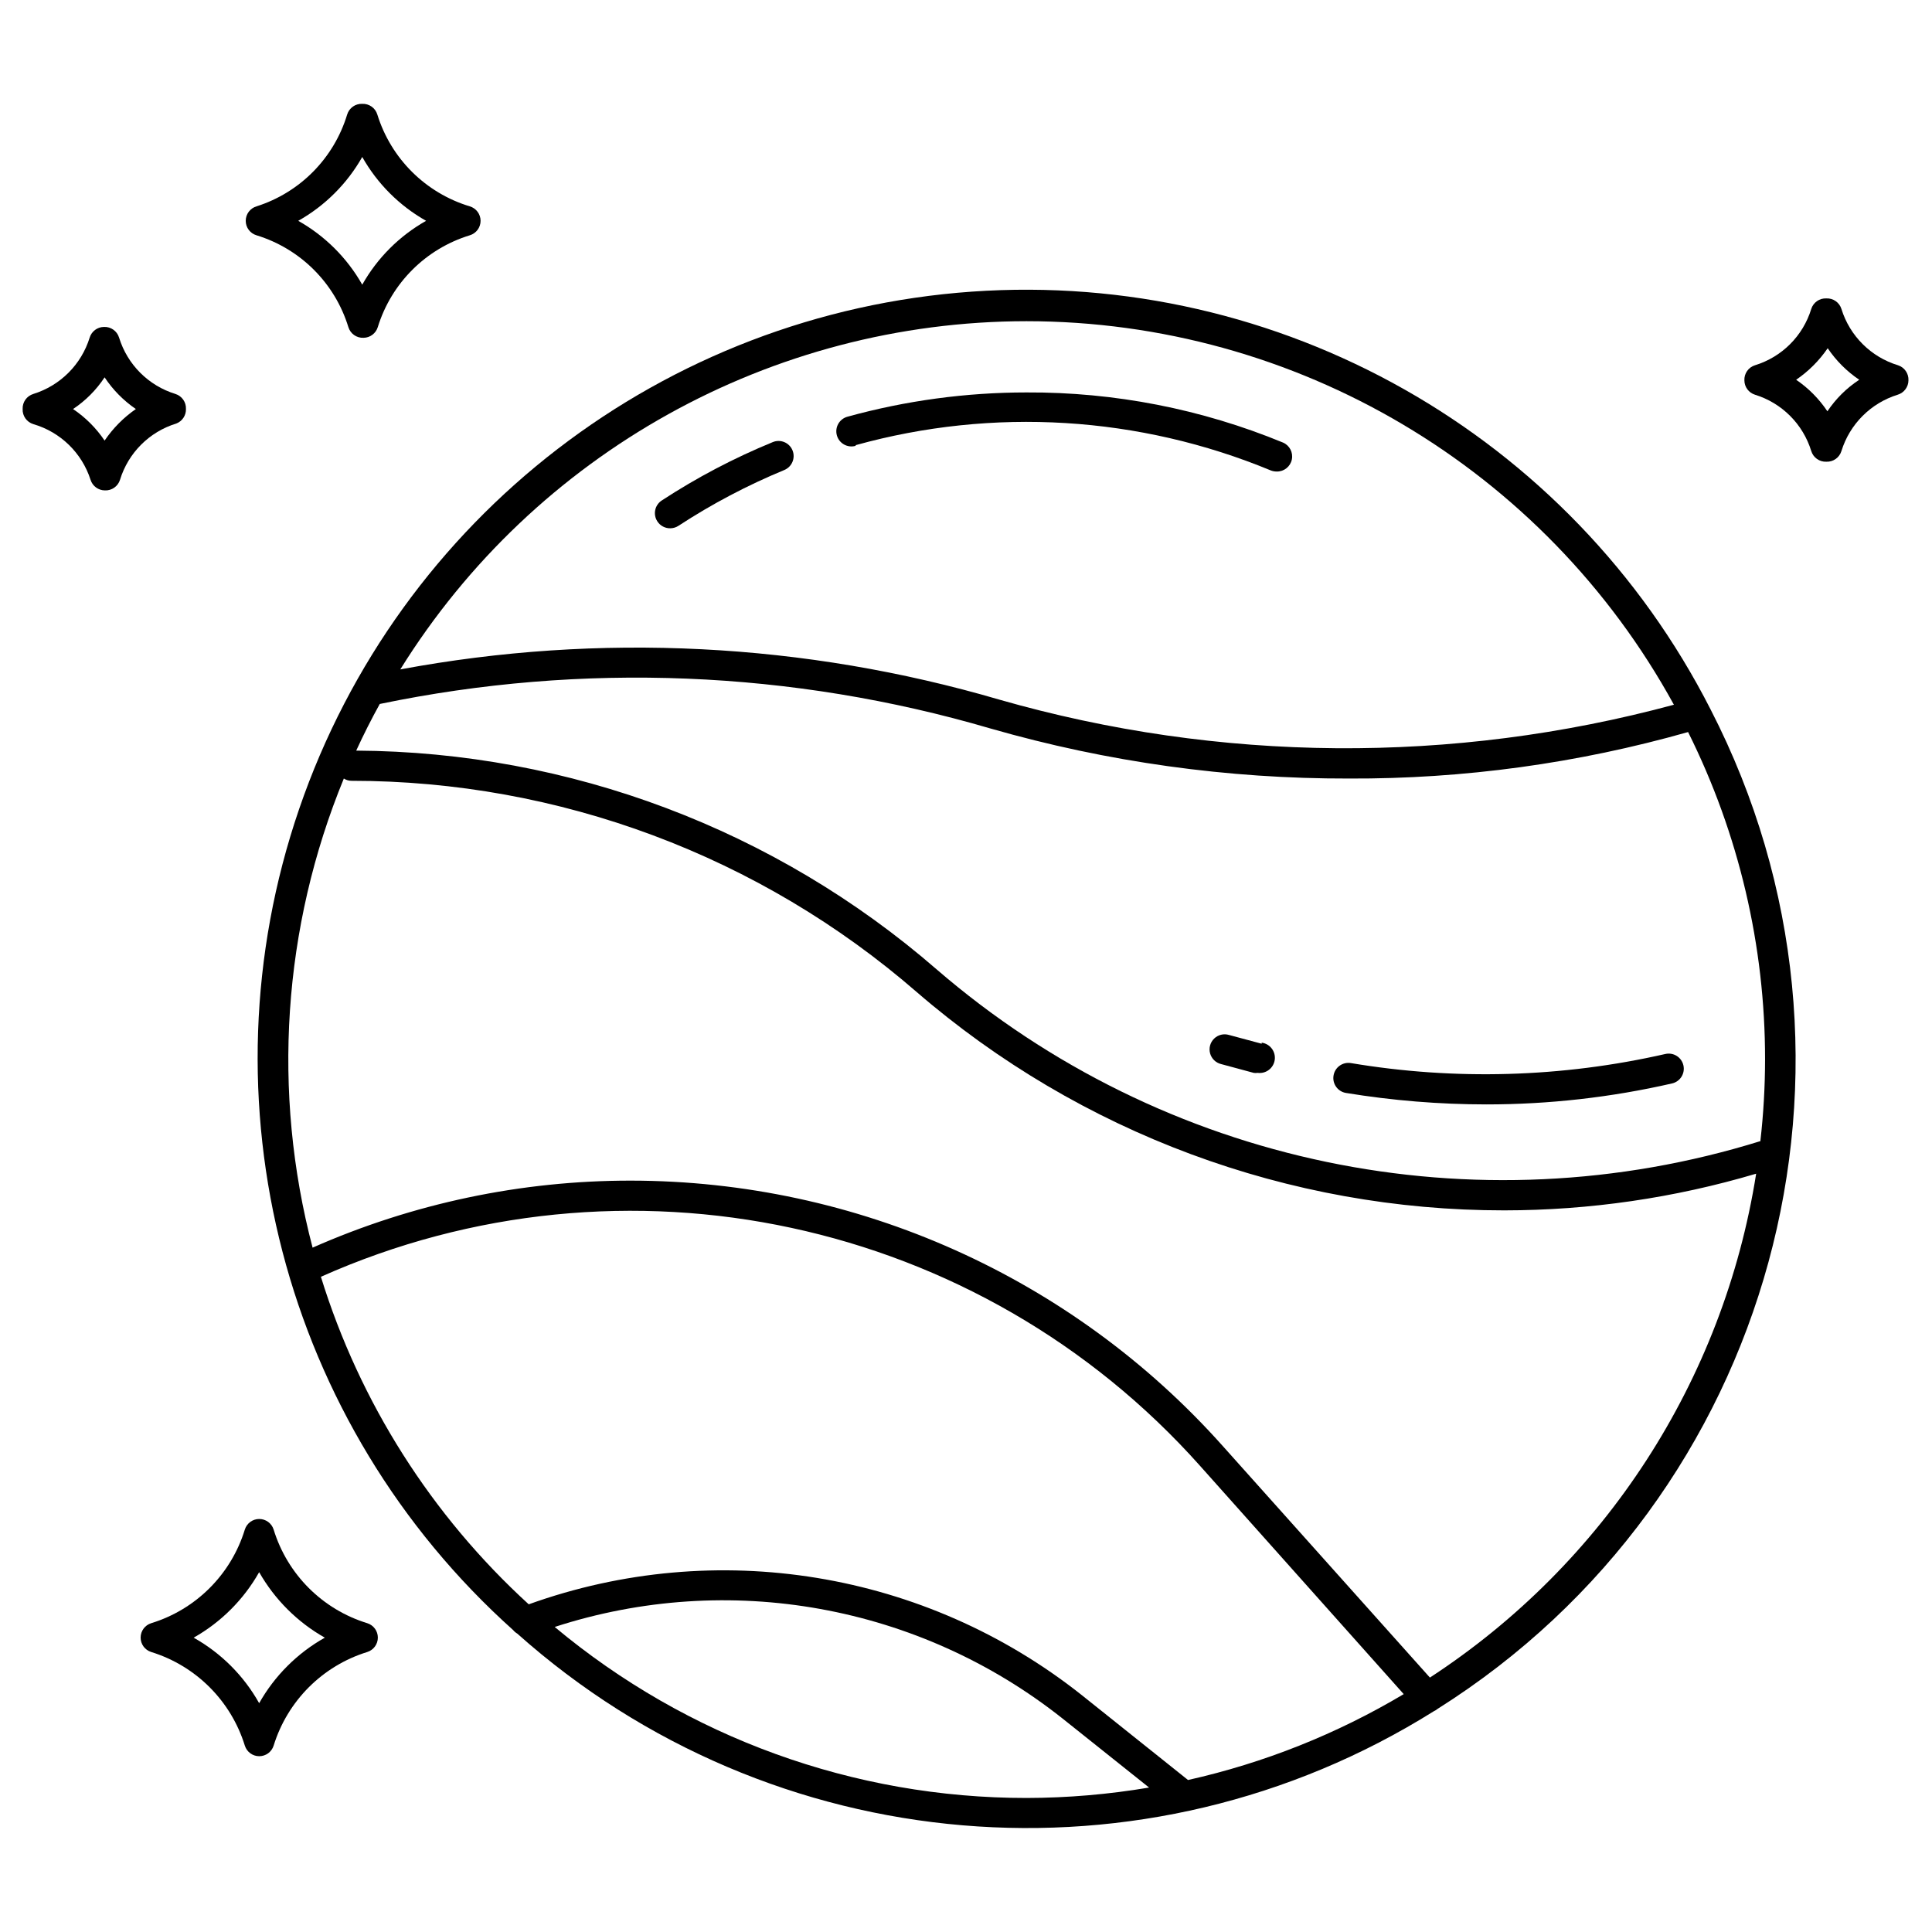
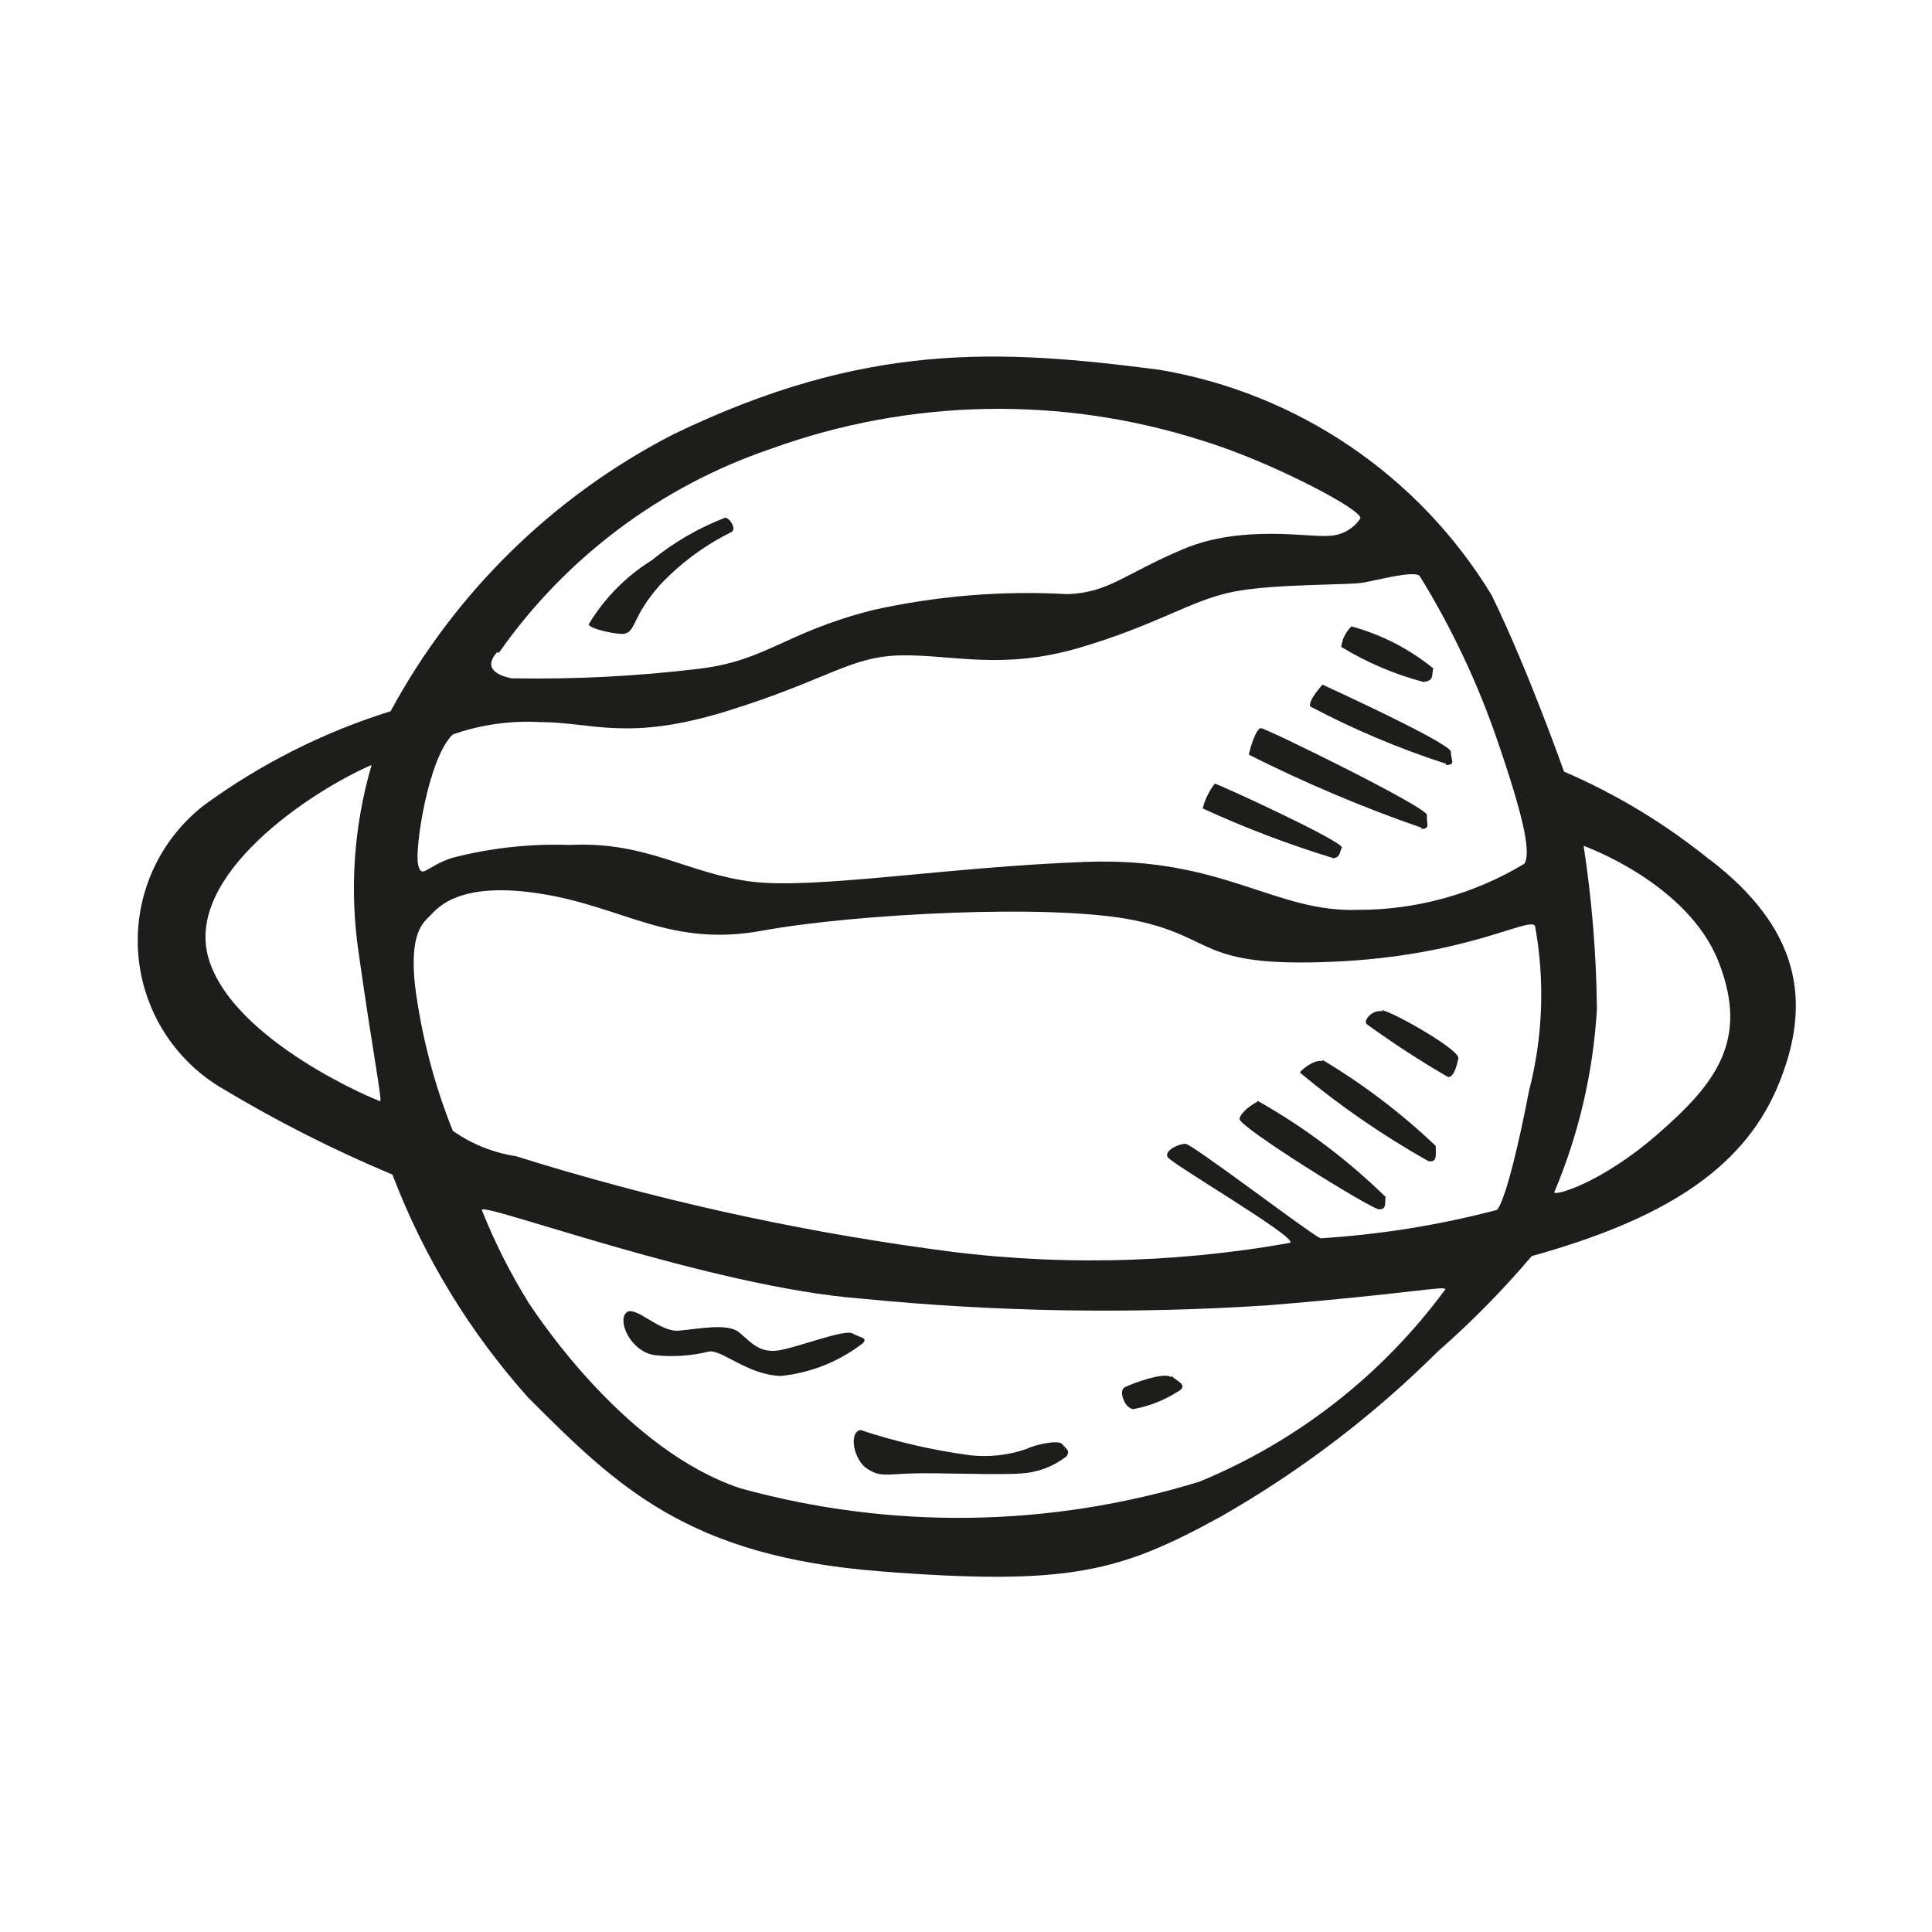
- <svg xmlns="http://www.w3.org/2000/svg" fill="#000000" width="800px" height="800px" viewBox="0 0 128 128" data-name="Layer 1" id="Layer_1">
-   <path d="M56.7,29.49a42.31,42.31,0,0,1,27.5,1.68,1.07,1.07,0,0,0,.39.07A1,1,0,0,0,85,29.32,44,44,0,0,0,68,26a44.58,44.58,0,0,0-11.86,1.61,1,1,0,0,0,.54,1.93Z" />
-   <path d="M44.42,35a1,1,0,0,0,.54-.17,42.42,42.42,0,0,1,7-3.69,1,1,0,0,0-.76-1.85,43.78,43.78,0,0,0-7.36,3.87,1,1,0,0,0-.29,1.38A1,1,0,0,0,44.42,35Z" />
-   <path d="M113.33,47l0,0A50.9,50.9,0,1,0,34,108a1,1,0,0,0,.27.23A50.75,50.75,0,0,0,95,113.37a.87.87,0,0,0,.24-.15,0,0,0,0,0,0,0A50.8,50.8,0,0,0,113.33,47ZM68,21.28A48.94,48.94,0,0,1,110.9,46.69a83.38,83.38,0,0,1-44.7-.34,85.52,85.52,0,0,0-39.68-2A48.9,48.9,0,0,1,68,21.28ZM21.26,84.59A50.5,50.5,0,0,1,79.51,97.12L93,112.24a48.68,48.68,0,0,1-14.29,5.69l-7.06-5.64a38.17,38.17,0,0,0-36.62-6A49,49,0,0,1,21.26,84.59Zm15.49,23.2a36.17,36.17,0,0,1,33.65,6.07l5.73,4.57a49.31,49.31,0,0,1-8.11.69A48.71,48.71,0,0,1,36.75,107.79Zm58,3.37L81,95.79A52.59,52.59,0,0,0,41.8,78.22a52.06,52.06,0,0,0-21.09,4.44,49,49,0,0,1,2.07-31.08.94.94,0,0,0,.49.15,57.14,57.14,0,0,1,37.47,14A59.49,59.49,0,0,0,99.66,80.19a58.77,58.77,0,0,0,16.69-2.43A49,49,0,0,1,94.71,111.16Zm21.92-35.57A57.45,57.45,0,0,1,62.05,64.22,59.17,59.17,0,0,0,23.6,49.73q.72-1.57,1.56-3.09a83.46,83.46,0,0,1,40.48,1.63,85.23,85.23,0,0,0,23.73,3.31,81,81,0,0,0,22.47-3.08,48.51,48.51,0,0,1,5.1,21.7A48,48,0,0,1,116.63,75.59Z" />
-   <path d="M83.59,69.15l-2.16-.58a1,1,0,1,0-.52,1.93l2.15.58a.82.82,0,0,0,.26,0,1,1,0,0,0,.27-2Z" />
-   <path d="M111.53,70.58a1,1,0,0,0-1.2-.75,53.78,53.78,0,0,1-20.84.6,1,1,0,0,0-1.14.83,1,1,0,0,0,.82,1.15,57.77,57.77,0,0,0,9.31.76,55,55,0,0,0,12.3-1.39A1,1,0,0,0,111.53,70.58Z" />
-   <path d="M125.75,24.2A5.64,5.64,0,0,1,122,20.47a1,1,0,0,0-1-.7,1,1,0,0,0-1,.7,5.62,5.62,0,0,1-3.73,3.73,1,1,0,0,0-.7,1,1,1,0,0,0,.7.95,5.64,5.64,0,0,1,3.73,3.73,1,1,0,0,0,1,.71,1,1,0,0,0,1-.71,5.66,5.66,0,0,1,3.73-3.73,1,1,0,0,0,.71-.95A1,1,0,0,0,125.75,24.2Zm-4.68,3.05A7.7,7.7,0,0,0,119,25.16a8,8,0,0,0,2.09-2.09,7.7,7.7,0,0,0,2.09,2.09A7.43,7.43,0,0,0,121.07,27.25Z" />
-   <path d="M12.32,27.1a1,1,0,0,0-.7-1,5.64,5.64,0,0,1-3.73-3.73,1,1,0,0,0-1-.71,1,1,0,0,0-.95.71,5.66,5.66,0,0,1-3.73,3.73,1,1,0,0,0-.71,1,1,1,0,0,0,.71,1A5.64,5.64,0,0,1,6,31.79a1,1,0,0,0,.95.7,1,1,0,0,0,1-.7,5.62,5.62,0,0,1,3.73-3.73A1,1,0,0,0,12.32,27.1ZM6.93,29.19A7.7,7.7,0,0,0,4.84,27.1,7.43,7.43,0,0,0,6.93,25,7.7,7.7,0,0,0,9,27.1,8,8,0,0,0,6.93,29.19Z" />
-   <path d="M24.33,107.54a9.36,9.36,0,0,1-6.2-6.2,1,1,0,0,0-1.91,0,9.36,9.36,0,0,1-6.2,6.2,1,1,0,0,0,0,1.91,9.4,9.4,0,0,1,6.2,6.2,1,1,0,0,0,1.91,0,9.4,9.4,0,0,1,6.2-6.2,1,1,0,0,0,0-1.91Zm-7.16,5.3a11.31,11.31,0,0,0-4.34-4.34,11.45,11.45,0,0,0,4.34-4.34,11.55,11.55,0,0,0,4.35,4.34A11.41,11.41,0,0,0,17.17,112.84Z" />
-   <path d="M25,7.59A1,1,0,0,0,24,6.88a1,1,0,0,0-1,.71A9.18,9.18,0,0,1,17,13.67a1,1,0,0,0,0,1.92,9.18,9.18,0,0,1,6.08,6.08,1,1,0,0,0,1,.71,1,1,0,0,0,.95-.71,9.2,9.2,0,0,1,6.09-6.08,1,1,0,0,0,0-1.92A9.2,9.2,0,0,1,25,7.59ZM24,18.86a11.18,11.18,0,0,0-4.24-4.23A11.18,11.18,0,0,0,24,10.4a11.16,11.16,0,0,0,4.23,4.23A11.16,11.16,0,0,0,24,18.86Z" />
+ <svg xmlns="http://www.w3.org/2000/svg" width="800px" height="800px" viewBox="0 0 64 64">
+   <path d="m20.65 21c.44-.07.25-.54 1.22-1.63a8.26 8.26 0 0 1 2.37-1.75c.16-.09-.06-.47-.22-.47a8.92 8.92 0 0 0 -2.43 1.41 6.35 6.35 0 0 0 -2.07 2.09c-.15.12.69.35 1.13.35zm26.84 1.15a7.38 7.38 0 0 0 -2.72-1.4 1.13 1.13 0 0 0 -.34.68 10.38 10.38 0 0 0 2.72 1.16c.41-.04.25-.29.34-.48zm.41 3.19c.34 0 .16-.16.16-.44s-4.25-2.22-4.25-2.22-.47.5-.41.72a28.09 28.09 0 0 0 4.5 1.9zm-.81 2.12c.31 0 .15-.21.18-.46s-5.34-2.88-5.5-2.88-.37.69-.4.88a46.82 46.82 0 0 0 5.72 2.42zm-2.63.63c.1-.19-4.12-2.13-4.22-2.13a2.24 2.24 0 0 0 -.4.82 34.62 34.62 0 0 0 4.34 1.65c.22-.04.19-.19.28-.38zm-2.81 8.41c-.13.06-.53.31-.59.56s4.37 3 4.62 3 .19-.16.22-.41a20.45 20.45 0 0 0 -4.25-3.19zm2.16-1.35c-.29-.06-.7.29-.75.38a28.43 28.43 0 0 0 4.25 2.93c.31.07.25-.21.25-.5a21.34 21.34 0 0 0 -3.75-2.85zm2-1.65c-.37-.07-.67.33-.53.43a31.51 31.51 0 0 0 2.69 1.75c.19 0 .28-.34.34-.62s-2.16-1.54-2.54-1.6zm10.85-5a20.57 20.57 0 0 0 -4.85-2.94s-1.18-3.35-2.4-5.85a16 16 0 0 0 -11-7.46c-5.31-.69-9.75-.94-16.13 2.15a22.19 22.19 0 0 0 -9.34 9.16 21.15 21.15 0 0 0 -6.19 3.12 5.68 5.68 0 0 0 .52 9.32 43.94 43.94 0 0 0 5.73 2.91 23.74 23.74 0 0 0 4.5 7.39c2.94 2.94 5.28 5.25 11.63 5.75s8 0 11.31-1.81a34.34 34.34 0 0 0 7.19-5.47 30 30 0 0 0 3.11-3.16c4.31-1.2 6.93-2.83 8.11-5.53 1.27-2.94.71-5.37-2.23-7.62zm-44 8c-.1 0-4.94-2-5.75-4.75s3.37-5.53 5.4-6.41a14.57 14.57 0 0 0 -.43 6.22c.46 3.27.8 4.96.71 4.93zm3.87-14.88a18.1 18.1 0 0 1 9-6.75 22.15 22.15 0 0 1 14.28-.28c2.28.69 5.41 2.34 5.25 2.59a1.29 1.29 0 0 1 -1.06.57c-.63.06-2.84-.38-4.78.43s-2.5 1.47-3.88 1.5a23.54 23.54 0 0 0 -6.47.54c-2.9.75-3.46 1.65-5.68 1.93a45 45 0 0 1 -6.25.32c-.47-.1-.94-.33-.48-.86zm-1.53 2.71a7.44 7.44 0 0 1 2.88-.41c1.75 0 2.9.66 6.22-.37s4.06-1.81 5.75-1.84 3.34.5 5.9-.25 3.69-1.57 5.07-1.85 3.84-.22 4.34-.31 1.69-.41 1.87-.22a27.24 27.24 0 0 1 2.6 5.53c.94 2.75 1.06 3.66.87 4a10.63 10.63 0 0 1 -5.5 1.53c-2.78.1-4.46-1.75-9-1.59s-8.93.91-11.06.66-3.5-1.35-6.06-1.22a13.63 13.63 0 0 0 -3.91.43c-.87.29-1 .72-1.12.22s.33-3.53 1.15-4.31zm24.74 24.75a27.15 27.15 0 0 1 -15.22.22c-3.75-1.25-6.62-5.56-7-6.13a19.42 19.42 0 0 1 -1.56-3.09c0-.28 7.59 2.56 12.59 2.94a82.14 82.14 0 0 0 13.45.22c4.66-.38 5.88-.66 5.88-.53a19.19 19.19 0 0 1 -8.14 6.37zm10.91-12.94c-.56 2.88-.91 3.78-1.06 3.94a30.43 30.43 0 0 1 -5.85.94c-.4-.19-4.25-3.13-4.47-3.13s-.71.22-.59.44 4.32 2.67 4.06 2.84a37.54 37.54 0 0 1 -12 .19 84.18 84.18 0 0 1 -13.65-3.06 4.92 4.92 0 0 1 -2.09-.84 19.69 19.69 0 0 1 -1.25-4.79c-.19-1.75.25-2.09.5-2.34s.94-1.16 3.69-.72 4.25 1.78 7.31 1.22 9.63-.91 12.35-.34 2.06 1.56 6.53 1.37 6.5-1.5 6.72-1.19a12.74 12.74 0 0 1 -.2 5.47zm4.25 1.44c-1.91 1.66-3.47 2.06-3.41 1.91a18.36 18.36 0 0 0 1.41-6.07 38.3 38.3 0 0 0 -.44-5.4s3.44 1.22 4.47 3.84-.12 4.06-2.03 5.72zm-26.66 6.59c-.28-.15-1.9.5-2.5.57s-.87-.28-1.25-.6-1.34-.12-2-.06-1.46-.88-1.75-.59.16 1.28.94 1.4a5.12 5.12 0 0 0 1.81-.12c.44-.06 1.28.78 2.38.81a5.31 5.31 0 0 0 2.72-1.09c.15-.19-.07-.16-.35-.32zm5.76 3.83a4.25 4.25 0 0 1 -1.84.21 20 20 0 0 1 -3.66-.84c-.4.09-.21 1 .22 1.28s.6.19 1.47.16 2.91.06 3.63 0a2.69 2.69 0 0 0 1.5-.56c.15-.19 0-.25-.13-.41s-.92.02-1.19.16zm4.79-2.38c-.22-.19-1.34.23-1.54.34s0 .69.29.72a4.14 4.14 0 0 0 1.46-.57c.4-.22 0-.34-.19-.53z" fill="#1d1d1b" />
</svg>
